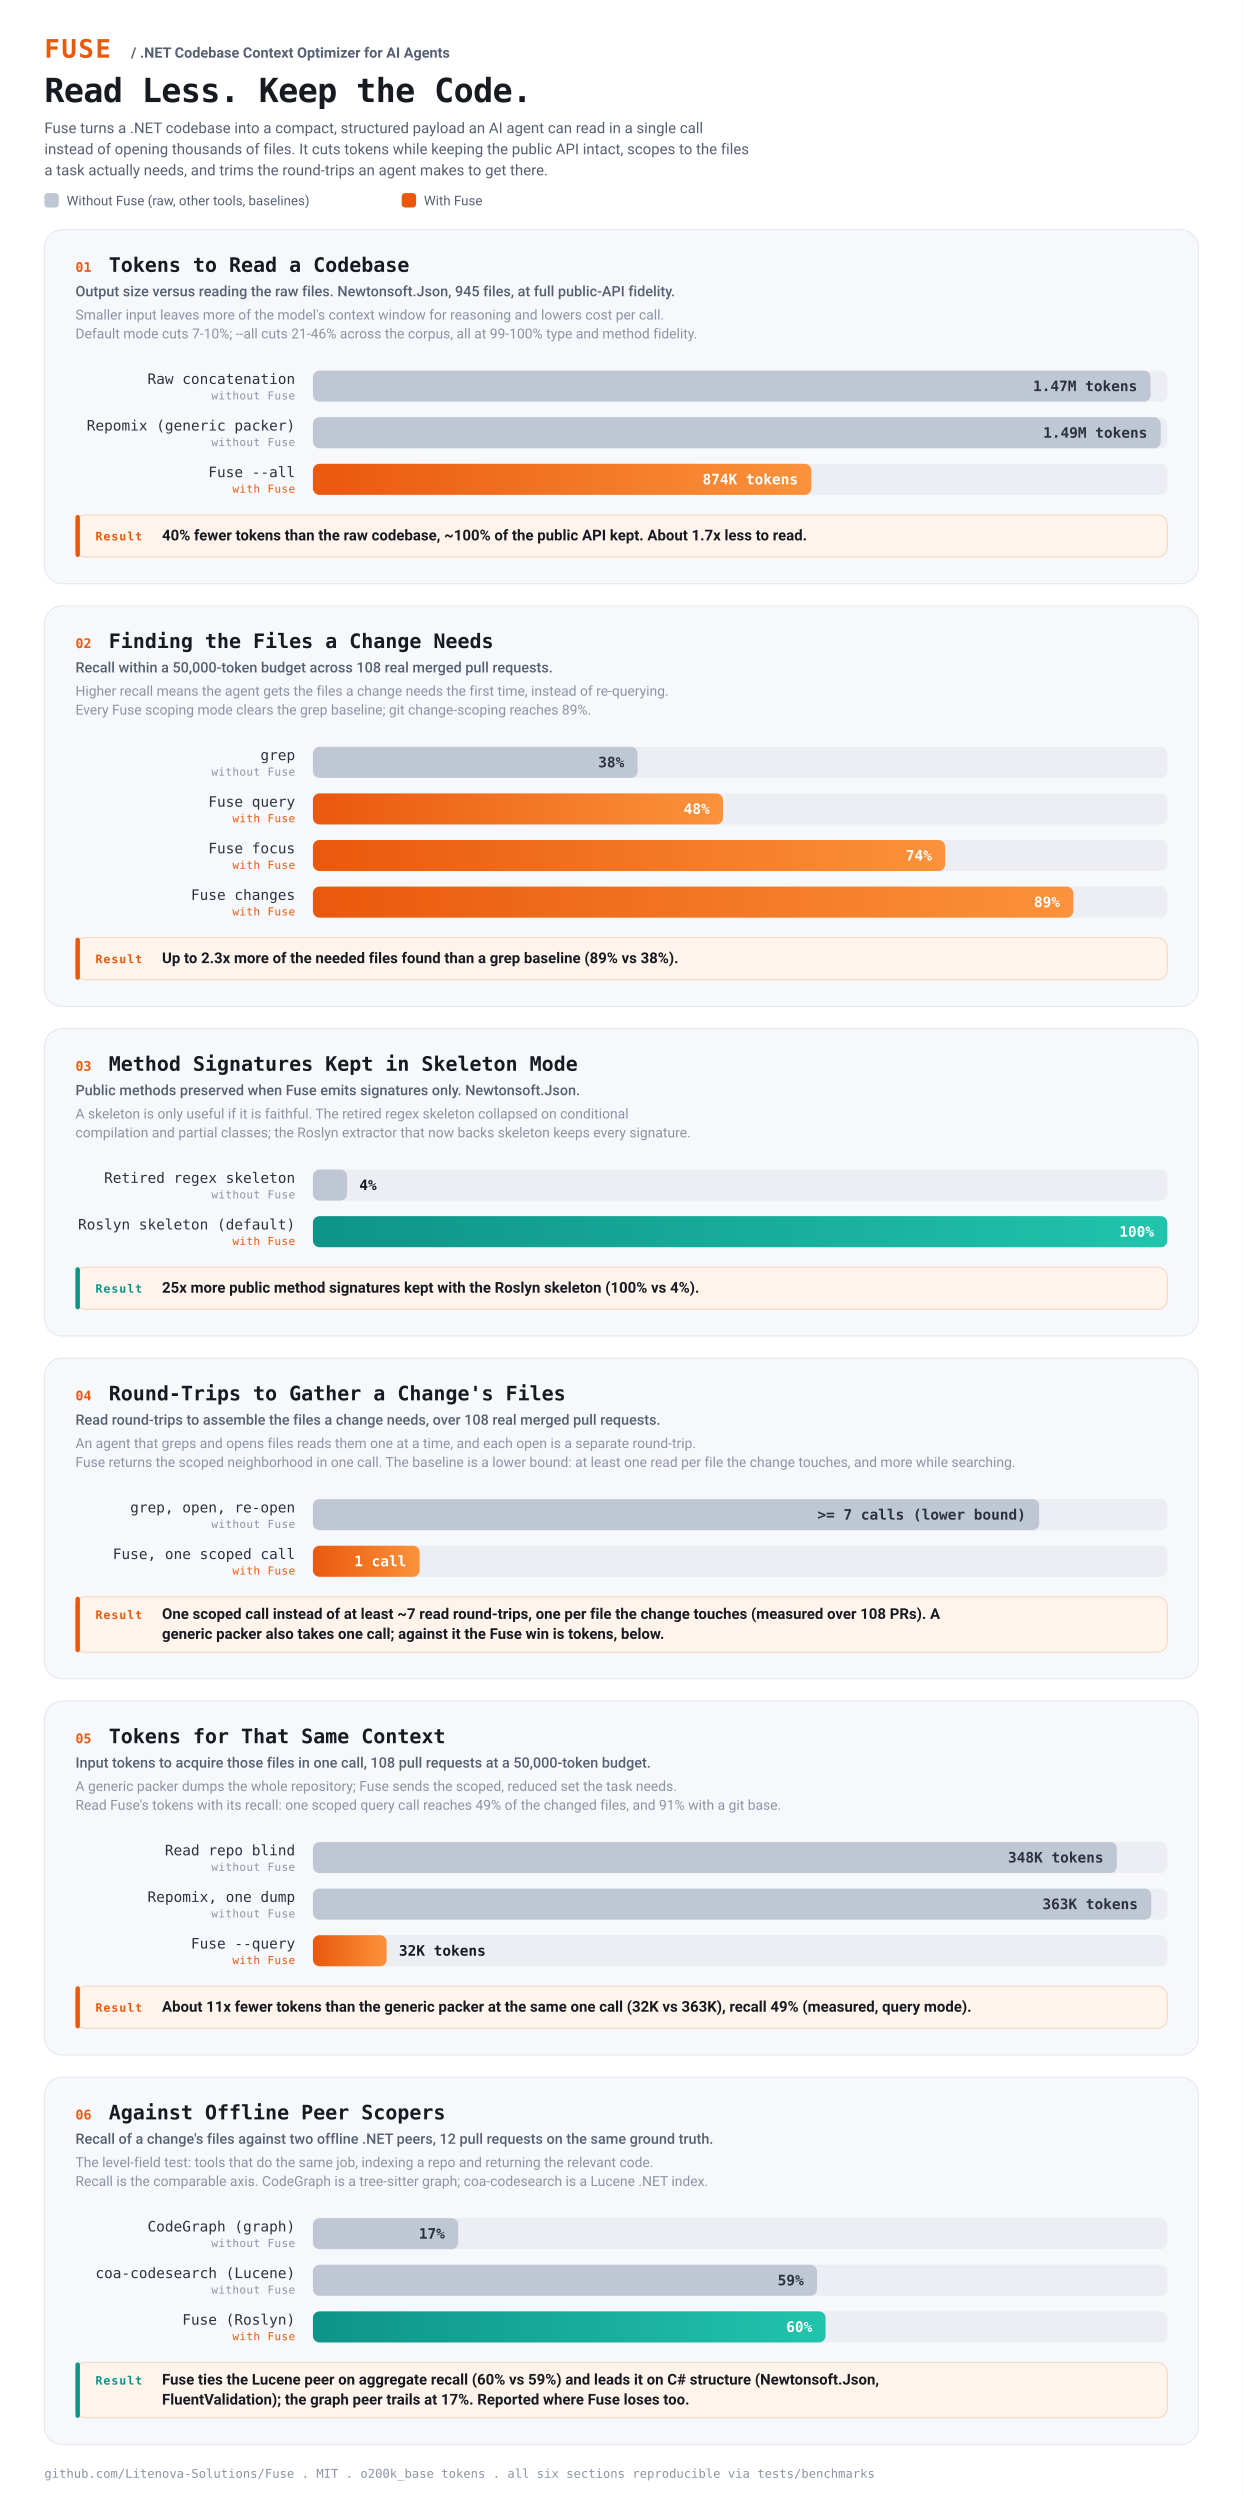
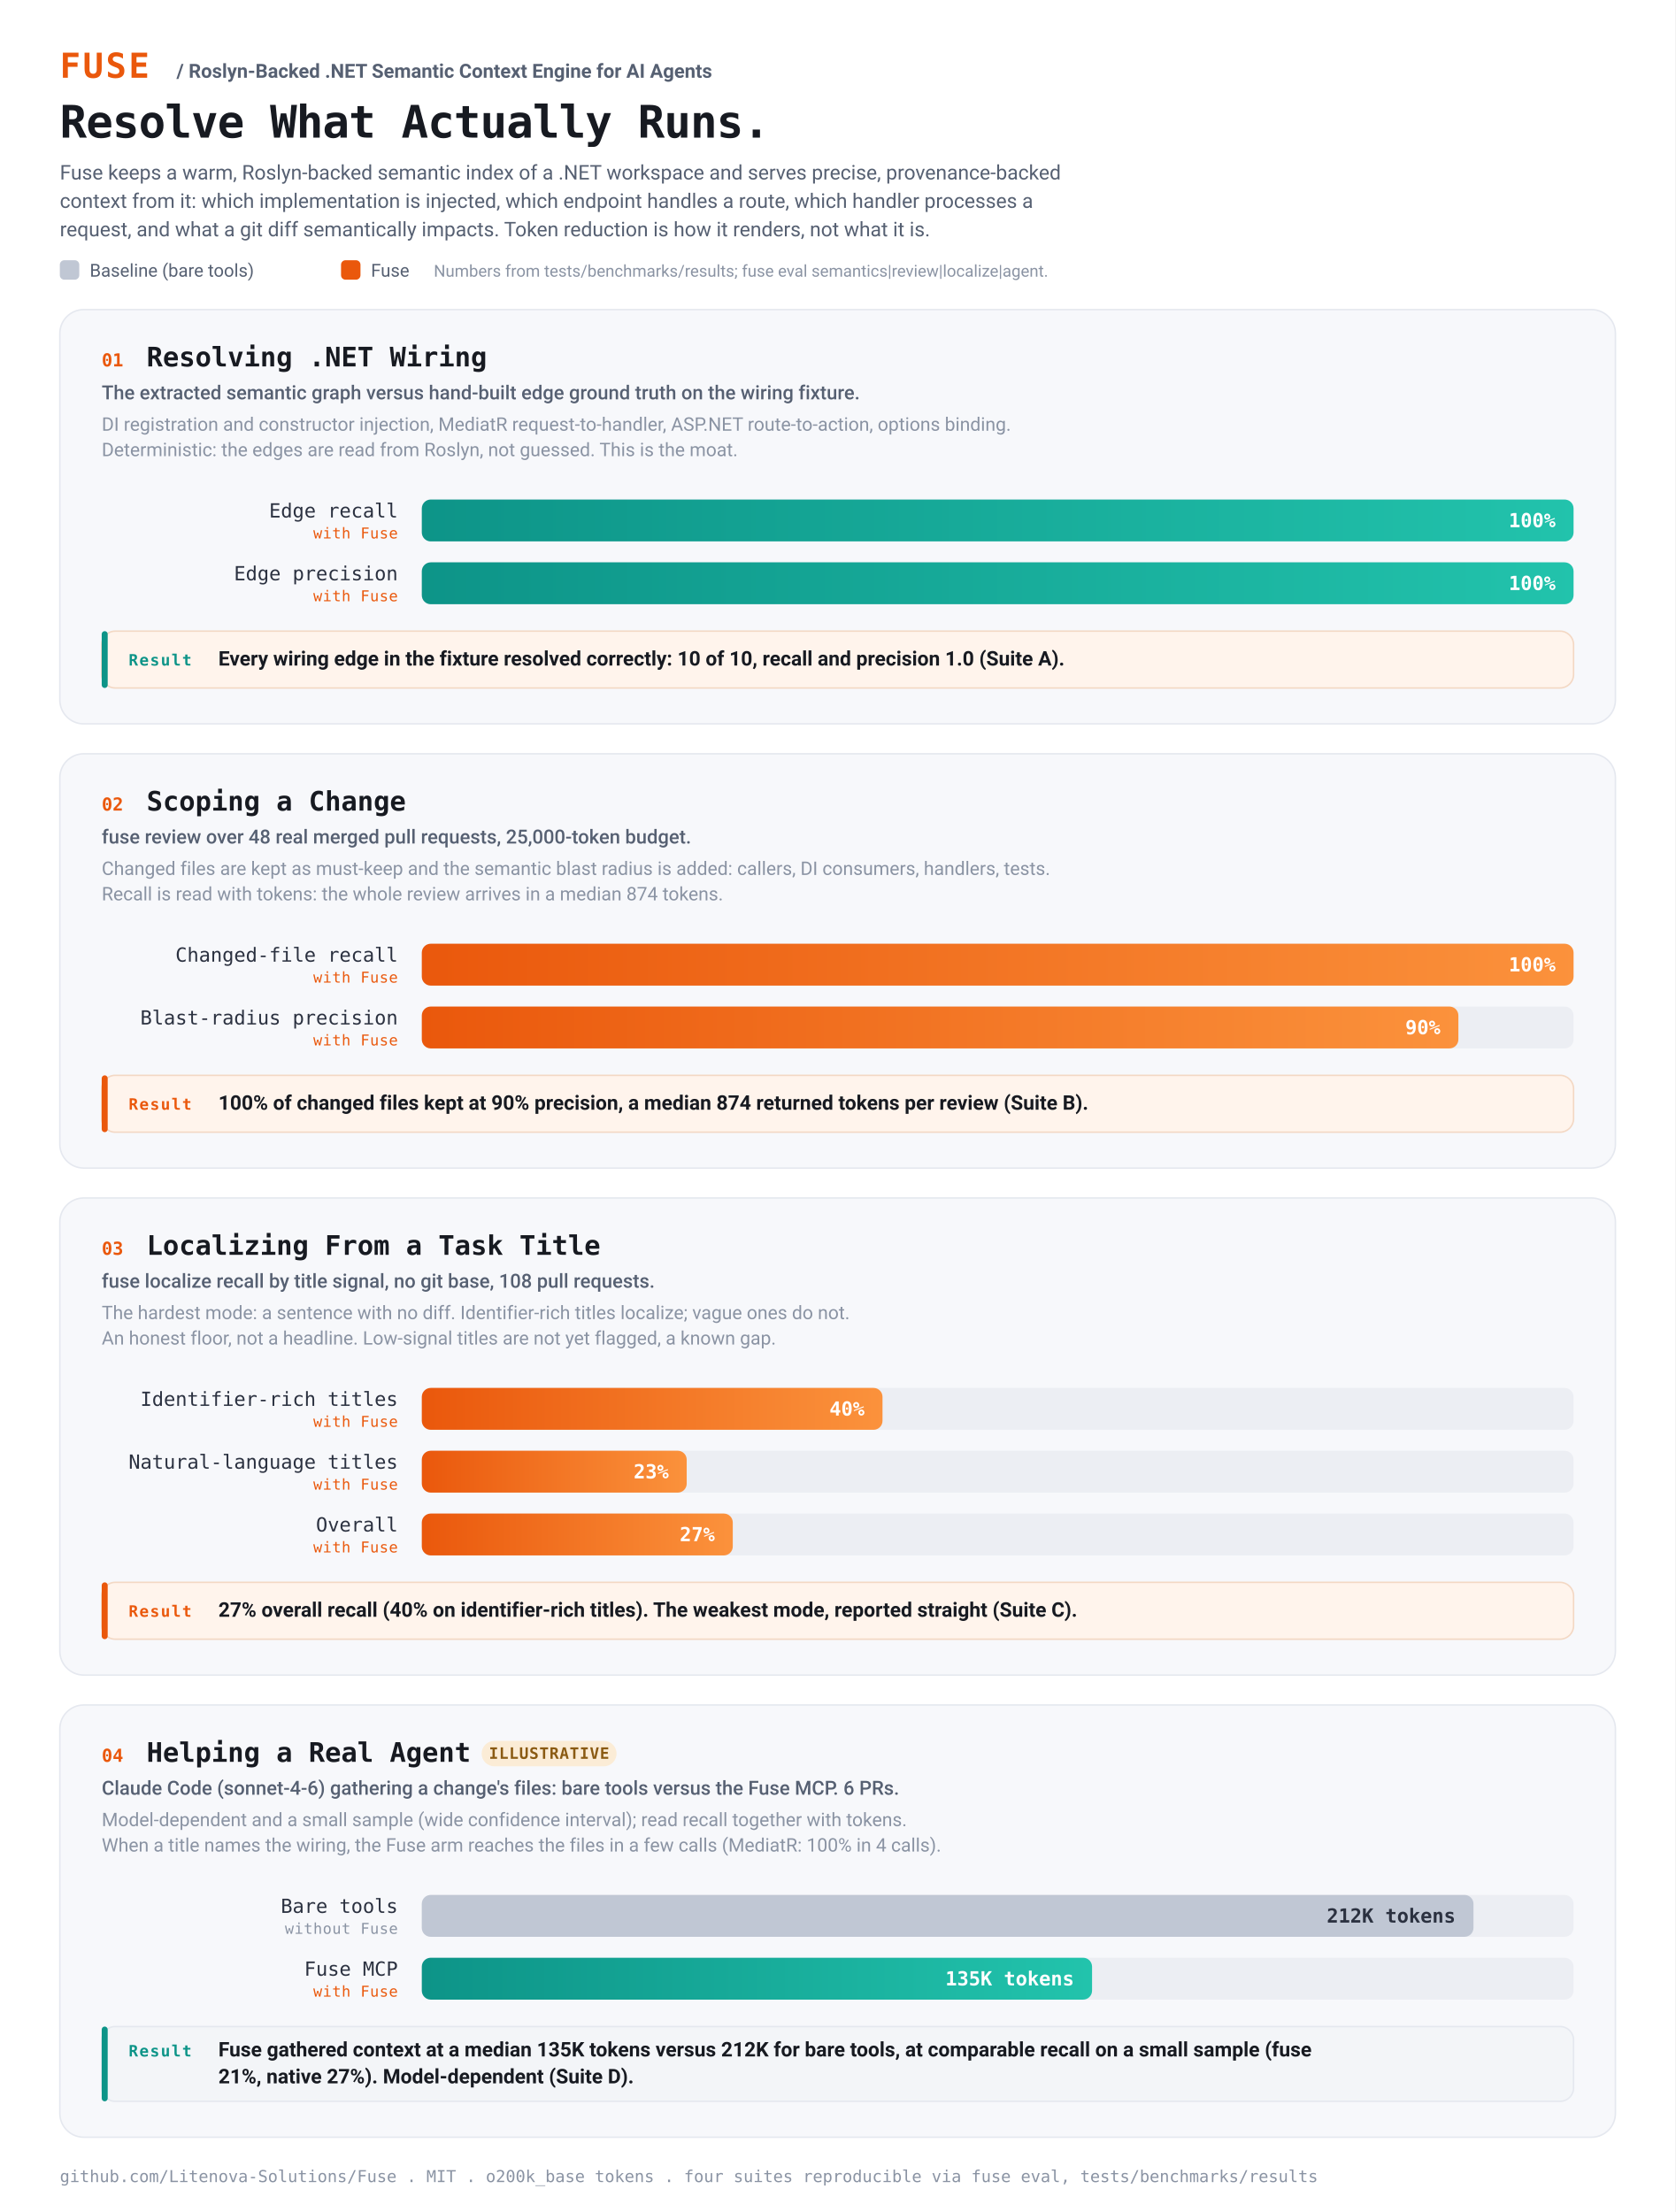
- <svg xmlns="http://www.w3.org/2000/svg" width="1120" height="2253" viewBox="0 0 1120 2253" font-family="system-ui,-apple-system,'Segoe UI',Roboto,sans-serif">
-   <rect x="0" y="0" width="1120" height="2253" fill="#ffffff" />
+ <svg xmlns="http://www.w3.org/2000/svg" width="1120" height="1479" viewBox="0 0 1120 1479" font-family="system-ui,-apple-system,'Segoe UI',Roboto,sans-serif">
+   <rect x="0" y="0" width="1120" height="1479" fill="#ffffff" />
  <text x="40.0" y="52.0" font-family="ui-monospace,'Cascadia Code','SF Mono','JetBrains Mono',Consolas,monospace" font-size="23" fill="#ea580c" text-anchor="start" font-weight="800" letter-spacing="1.5">FUSE</text>
-   <text x="118.0" y="52.0" font-family="system-ui,-apple-system,'Segoe UI',Roboto,sans-serif" font-size="13" fill="#566072" text-anchor="start" font-weight="600">/  .NET Codebase Context Optimizer for AI Agents</text>
-   <text x="40.0" y="92.0" font-family="ui-monospace,'Cascadia Code','SF Mono','JetBrains Mono',Consolas,monospace" font-size="30" fill="#171a21" text-anchor="start" font-weight="800" letter-spacing="-0.5">Read Less. Keep the Code.</text>
-   <text x="40.0" y="120.0" font-family="system-ui,-apple-system,'Segoe UI',Roboto,sans-serif" font-size="13.5" fill="#566072" text-anchor="start" font-weight="400">Fuse turns a .NET codebase into a compact, structured payload an AI agent can read in a single call</text>
-   <text x="40.0" y="139.0" font-family="system-ui,-apple-system,'Segoe UI',Roboto,sans-serif" font-size="13.5" fill="#566072" text-anchor="start" font-weight="400">instead of opening thousands of files. It cuts tokens while keeping the public API intact, scopes to the files</text>
-   <text x="40.0" y="158.0" font-family="system-ui,-apple-system,'Segoe UI',Roboto,sans-serif" font-size="13.5" fill="#566072" text-anchor="start" font-weight="400">a task actually needs, and trims the round-trips an agent makes to get there.</text>
+   <text x="118.0" y="52.0" font-family="system-ui,-apple-system,'Segoe UI',Roboto,sans-serif" font-size="13" fill="#566072" text-anchor="start" font-weight="600">/  Roslyn-Backed .NET Semantic Context Engine for AI Agents</text>
+   <text x="40.0" y="92.0" font-family="ui-monospace,'Cascadia Code','SF Mono','JetBrains Mono',Consolas,monospace" font-size="30" fill="#171a21" text-anchor="start" font-weight="800" letter-spacing="-0.5">Resolve What Actually Runs.</text>
+   <text x="40.0" y="120.0" font-family="system-ui,-apple-system,'Segoe UI',Roboto,sans-serif" font-size="13.5" fill="#566072" text-anchor="start" font-weight="400">Fuse keeps a warm, Roslyn-backed semantic index of a .NET workspace and serves precise, provenance-backed</text>
+   <text x="40.0" y="139.0" font-family="system-ui,-apple-system,'Segoe UI',Roboto,sans-serif" font-size="13.5" fill="#566072" text-anchor="start" font-weight="400">context from it: which implementation is injected, which endpoint handles a route, which handler processes a</text>
+   <text x="40.0" y="158.0" font-family="system-ui,-apple-system,'Segoe UI',Roboto,sans-serif" font-size="13.5" fill="#566072" text-anchor="start" font-weight="400">request, and what a git diff semantically impacts. Token reduction is how it renders, not what it is.</text>
  <rect x="40.0" y="174.0" width="13.0" height="13.0" rx="3" fill="#c0c7d4" />
-   <text x="60.0" y="185.0" font-family="system-ui,-apple-system,'Segoe UI',Roboto,sans-serif" font-size="12" fill="#566072" text-anchor="start" font-weight="400">Without Fuse (raw, other tools, baselines)</text>
-   <rect x="362.0" y="174.0" width="13.0" height="13.0" rx="3" fill="#ea580c" />
-   <text x="382.0" y="185.0" font-family="system-ui,-apple-system,'Segoe UI',Roboto,sans-serif" font-size="12" fill="#566072" text-anchor="start" font-weight="400">With Fuse</text>
-   <rect x="40.0" y="207.0" width="1040.0" height="319.0" rx="16" stroke="#e5e8ef" stroke-width="1" fill="#f7f8fb" />
+   <text x="60.0" y="185.0" font-family="system-ui,-apple-system,'Segoe UI',Roboto,sans-serif" font-size="12" fill="#566072" text-anchor="start" font-weight="400">Baseline (bare tools)</text>
+   <rect x="228.0" y="174.0" width="13.0" height="13.0" rx="3" fill="#ea580c" />
+   <text x="248.0" y="185.0" font-family="system-ui,-apple-system,'Segoe UI',Roboto,sans-serif" font-size="12" fill="#566072" text-anchor="start" font-weight="400">Fuse</text>
+   <text x="290.0" y="185.0" font-family="system-ui,-apple-system,'Segoe UI',Roboto,sans-serif" font-size="11" fill="#8a93a3" text-anchor="start" font-weight="400">Numbers from tests/benchmarks/results; fuse eval semantics|review|localize|agent.</text>
+   <rect x="40.0" y="207.0" width="1040.0" height="277.0" rx="16" stroke="#e5e8ef" stroke-width="1" fill="#f7f8fb" />
  <text x="68.0" y="245.0" font-family="ui-monospace,'Cascadia Code','SF Mono','JetBrains Mono',Consolas,monospace" font-size="12" fill="#ea580c" text-anchor="start" font-weight="700">01</text>
-   <text x="98.0" y="245.0" font-family="ui-monospace,'Cascadia Code','SF Mono','JetBrains Mono',Consolas,monospace" font-size="18" fill="#171a21" text-anchor="start" font-weight="700">Tokens to Read a Codebase</text>
-   <text x="68.0" y="267.0" font-family="system-ui,-apple-system,'Segoe UI',Roboto,sans-serif" font-size="13" fill="#566072" text-anchor="start" font-weight="500">Output size versus reading the raw files. Newtonsoft.Json, 945 files, at full public-API fidelity.</text>
-   <text x="68.0" y="288.0" font-family="system-ui,-apple-system,'Segoe UI',Roboto,sans-serif" font-size="12.5" fill="#8a93a3" text-anchor="start" font-weight="400">Smaller input leaves more of the model's context window for reasoning and lowers cost per call.</text>
-   <text x="68.0" y="305.0" font-family="system-ui,-apple-system,'Segoe UI',Roboto,sans-serif" font-size="12.5" fill="#8a93a3" text-anchor="start" font-weight="400">Default mode cuts 7-10%; --all cuts 21-46% across the corpus, all at 99-100% type and method fidelity.</text>
-   <text x="266.0" y="346.0" font-family="ui-monospace,'Cascadia Code','SF Mono','JetBrains Mono',Consolas,monospace" font-size="13" fill="#2b3140" text-anchor="end" font-weight="500">Raw concatenation</text>
-   <text x="266.0" y="360.0" font-family="ui-monospace,'Cascadia Code','SF Mono','JetBrains Mono',Consolas,monospace" font-size="10" fill="#8a93a3" text-anchor="end" font-weight="400" letter-spacing="0.03em">without Fuse</text>
+   <text x="98.0" y="245.0" font-family="ui-monospace,'Cascadia Code','SF Mono','JetBrains Mono',Consolas,monospace" font-size="18" fill="#171a21" text-anchor="start" font-weight="700">Resolving .NET Wiring</text>
+   <text x="68.0" y="267.0" font-family="system-ui,-apple-system,'Segoe UI',Roboto,sans-serif" font-size="13" fill="#566072" text-anchor="start" font-weight="500">The extracted semantic graph versus hand-built edge ground truth on the wiring fixture.</text>
+   <text x="68.0" y="288.0" font-family="system-ui,-apple-system,'Segoe UI',Roboto,sans-serif" font-size="12.5" fill="#8a93a3" text-anchor="start" font-weight="400">DI registration and constructor injection, MediatR request-to-handler, ASP.NET route-to-action, options binding.</text>
+   <text x="68.0" y="305.0" font-family="system-ui,-apple-system,'Segoe UI',Roboto,sans-serif" font-size="12.5" fill="#8a93a3" text-anchor="start" font-weight="400">Deterministic: the edges are read from Roslyn, not guessed. This is the moat.</text>
+   <text x="266.0" y="346.0" font-family="ui-monospace,'Cascadia Code','SF Mono','JetBrains Mono',Consolas,monospace" font-size="13" fill="#2b3140" text-anchor="end" font-weight="500">Edge recall</text>
+   <text x="266.0" y="360.0" font-family="ui-monospace,'Cascadia Code','SF Mono','JetBrains Mono',Consolas,monospace" font-size="10" fill="#ea580c" text-anchor="end" font-weight="400" letter-spacing="0.03em">with Fuse</text>
  <rect x="282.0" y="334.0" width="770.0" height="28.0" rx="6" fill="#eceef3" />
-   <rect x="282.0" y="334.0" width="754.9" height="28.0" rx="6" fill="#c0c7d4" />
-   <text x="1024.9" y="352.5" font-family="ui-monospace,'Cascadia Code','SF Mono','JetBrains Mono',Consolas,monospace" font-size="13" fill="#2b3140" text-anchor="end" font-weight="700">1.47M tokens</text>
-   <text x="266.0" y="388.0" font-family="ui-monospace,'Cascadia Code','SF Mono','JetBrains Mono',Consolas,monospace" font-size="13" fill="#2b3140" text-anchor="end" font-weight="500">Repomix (generic packer)</text>
-   <text x="266.0" y="402.0" font-family="ui-monospace,'Cascadia Code','SF Mono','JetBrains Mono',Consolas,monospace" font-size="10" fill="#8a93a3" text-anchor="end" font-weight="400" letter-spacing="0.03em">without Fuse</text>
+   <linearGradient id="g1" x1="0" y1="0" x2="1" y2="0">
+     <stop offset="0" stop-color="#0d9488" />
+     <stop offset="1" stop-color="#22c3ac" />
+   </linearGradient>
+   <rect x="282.0" y="334.0" width="770.0" height="28.0" rx="6" fill="url(#g1)" />
+   <text x="1040.0" y="352.5" font-family="ui-monospace,'Cascadia Code','SF Mono','JetBrains Mono',Consolas,monospace" font-size="13" fill="#ffffff" text-anchor="end" font-weight="700">100%</text>
+   <text x="266.0" y="388.0" font-family="ui-monospace,'Cascadia Code','SF Mono','JetBrains Mono',Consolas,monospace" font-size="13" fill="#2b3140" text-anchor="end" font-weight="500">Edge precision</text>
+   <text x="266.0" y="402.0" font-family="ui-monospace,'Cascadia Code','SF Mono','JetBrains Mono',Consolas,monospace" font-size="10" fill="#ea580c" text-anchor="end" font-weight="400" letter-spacing="0.03em">with Fuse</text>
  <rect x="282.0" y="376.0" width="770.0" height="28.0" rx="6" fill="#eceef3" />
-   <rect x="282.0" y="376.0" width="764.0" height="28.0" rx="6" fill="#c0c7d4" />
-   <text x="1034.0" y="394.5" font-family="ui-monospace,'Cascadia Code','SF Mono','JetBrains Mono',Consolas,monospace" font-size="13" fill="#2b3140" text-anchor="end" font-weight="700">1.49M tokens</text>
-   <text x="266.0" y="430.0" font-family="ui-monospace,'Cascadia Code','SF Mono','JetBrains Mono',Consolas,monospace" font-size="13" fill="#2b3140" text-anchor="end" font-weight="500">Fuse --all</text>
-   <text x="266.0" y="444.0" font-family="ui-monospace,'Cascadia Code','SF Mono','JetBrains Mono',Consolas,monospace" font-size="10" fill="#ea580c" text-anchor="end" font-weight="400" letter-spacing="0.03em">with Fuse</text>
-   <rect x="282.0" y="418.0" width="770.0" height="28.0" rx="6" fill="#eceef3" />
-   <linearGradient id="g1" x1="0" y1="0" x2="1" y2="0">
-     <stop offset="0" stop-color="#ea580c" />
-     <stop offset="1" stop-color="#fb923c" />
+   <linearGradient id="g2" x1="0" y1="0" x2="1" y2="0">
+     <stop offset="0" stop-color="#0d9488" />
+     <stop offset="1" stop-color="#22c3ac" />
  </linearGradient>
-   <rect x="282.0" y="418.0" width="449.2" height="28.0" rx="6" fill="url(#g1)" />
-   <text x="719.2" y="436.5" font-family="ui-monospace,'Cascadia Code','SF Mono','JetBrains Mono',Consolas,monospace" font-size="13" fill="#ffffff" text-anchor="end" font-weight="700">874K tokens</text>
-   <rect x="68.0" y="464.0" width="984.0" height="38.0" rx="9" stroke="#f3d8c4" stroke-width="1" fill="#fff4ec" />
-   <rect x="68.0" y="464.0" width="4.0" height="38.0" rx="2" fill="#ea580c" />
-   <text x="86.0" y="487.0" font-family="ui-monospace,'Cascadia Code','SF Mono','JetBrains Mono',Consolas,monospace" font-size="10.5" fill="#ea580c" text-anchor="start" font-weight="700" letter-spacing="0.08em">Result</text>
-   <text x="146.0" y="487.0" font-family="system-ui,-apple-system,'Segoe UI',Roboto,sans-serif" font-size="13.5" fill="#171a21" text-anchor="start" font-weight="600">40% fewer tokens than the raw codebase, ~100% of the public API kept. About 1.7x less to read.</text>
-   <rect x="40.0" y="546.0" width="1040.0" height="361.0" rx="16" stroke="#e5e8ef" stroke-width="1" fill="#f7f8fb" />
-   <text x="68.0" y="584.0" font-family="ui-monospace,'Cascadia Code','SF Mono','JetBrains Mono',Consolas,monospace" font-size="12" fill="#ea580c" text-anchor="start" font-weight="700">02</text>
-   <text x="98.0" y="584.0" font-family="ui-monospace,'Cascadia Code','SF Mono','JetBrains Mono',Consolas,monospace" font-size="18" fill="#171a21" text-anchor="start" font-weight="700">Finding the Files a Change Needs</text>
-   <text x="68.0" y="606.0" font-family="system-ui,-apple-system,'Segoe UI',Roboto,sans-serif" font-size="13" fill="#566072" text-anchor="start" font-weight="500">Recall within a 50,000-token budget across 108 real merged pull requests.</text>
-   <text x="68.0" y="627.0" font-family="system-ui,-apple-system,'Segoe UI',Roboto,sans-serif" font-size="12.5" fill="#8a93a3" text-anchor="start" font-weight="400">Higher recall means the agent gets the files a change needs the first time, instead of re-querying.</text>
-   <text x="68.0" y="644.0" font-family="system-ui,-apple-system,'Segoe UI',Roboto,sans-serif" font-size="12.5" fill="#8a93a3" text-anchor="start" font-weight="400">Every Fuse scoping mode clears the grep baseline; git change-scoping reaches 89%.</text>
-   <text x="266.0" y="685.0" font-family="ui-monospace,'Cascadia Code','SF Mono','JetBrains Mono',Consolas,monospace" font-size="13" fill="#2b3140" text-anchor="end" font-weight="500">grep</text>
-   <text x="266.0" y="699.0" font-family="ui-monospace,'Cascadia Code','SF Mono','JetBrains Mono',Consolas,monospace" font-size="10" fill="#8a93a3" text-anchor="end" font-weight="400" letter-spacing="0.03em">without Fuse</text>
-   <rect x="282.0" y="673.0" width="770.0" height="28.0" rx="6" fill="#eceef3" />
-   <rect x="282.0" y="673.0" width="292.6" height="28.0" rx="6" fill="#c0c7d4" />
-   <text x="562.6" y="691.5" font-family="ui-monospace,'Cascadia Code','SF Mono','JetBrains Mono',Consolas,monospace" font-size="13" fill="#2b3140" text-anchor="end" font-weight="700">38%</text>
-   <text x="266.0" y="727.0" font-family="ui-monospace,'Cascadia Code','SF Mono','JetBrains Mono',Consolas,monospace" font-size="13" fill="#2b3140" text-anchor="end" font-weight="500">Fuse query</text>
-   <text x="266.0" y="741.0" font-family="ui-monospace,'Cascadia Code','SF Mono','JetBrains Mono',Consolas,monospace" font-size="10" fill="#ea580c" text-anchor="end" font-weight="400" letter-spacing="0.03em">with Fuse</text>
-   <rect x="282.0" y="715.0" width="770.0" height="28.0" rx="6" fill="#eceef3" />
-   <linearGradient id="g2" x1="0" y1="0" x2="1" y2="0">
-     <stop offset="0" stop-color="#ea580c" />
-     <stop offset="1" stop-color="#fb923c" />
-   </linearGradient>
-   <rect x="282.0" y="715.0" width="369.6" height="28.0" rx="6" fill="url(#g2)" />
-   <text x="639.6" y="733.5" font-family="ui-monospace,'Cascadia Code','SF Mono','JetBrains Mono',Consolas,monospace" font-size="13" fill="#ffffff" text-anchor="end" font-weight="700">48%</text>
-   <text x="266.0" y="769.0" font-family="ui-monospace,'Cascadia Code','SF Mono','JetBrains Mono',Consolas,monospace" font-size="13" fill="#2b3140" text-anchor="end" font-weight="500">Fuse focus</text>
-   <text x="266.0" y="783.0" font-family="ui-monospace,'Cascadia Code','SF Mono','JetBrains Mono',Consolas,monospace" font-size="10" fill="#ea580c" text-anchor="end" font-weight="400" letter-spacing="0.03em">with Fuse</text>
-   <rect x="282.0" y="757.0" width="770.0" height="28.0" rx="6" fill="#eceef3" />
+   <rect x="282.0" y="376.0" width="770.0" height="28.0" rx="6" fill="url(#g2)" />
+   <text x="1040.0" y="394.5" font-family="ui-monospace,'Cascadia Code','SF Mono','JetBrains Mono',Consolas,monospace" font-size="13" fill="#ffffff" text-anchor="end" font-weight="700">100%</text>
+   <rect x="68.0" y="422.0" width="984.0" height="38.0" rx="9" stroke="#f3d8c4" stroke-width="1" fill="#fff4ec" />
+   <rect x="68.0" y="422.0" width="4.0" height="38.0" rx="2" fill="#0d9488" />
+   <text x="86.0" y="445.0" font-family="ui-monospace,'Cascadia Code','SF Mono','JetBrains Mono',Consolas,monospace" font-size="10.5" fill="#0d9488" text-anchor="start" font-weight="700" letter-spacing="0.08em">Result</text>
+   <text x="146.0" y="445.0" font-family="system-ui,-apple-system,'Segoe UI',Roboto,sans-serif" font-size="13.5" fill="#171a21" text-anchor="start" font-weight="600">Every wiring edge in the fixture resolved correctly: 10 of 10, recall and precision 1.0 (Suite A).</text>
+   <rect x="40.0" y="504.0" width="1040.0" height="277.0" rx="16" stroke="#e5e8ef" stroke-width="1" fill="#f7f8fb" />
+   <text x="68.0" y="542.0" font-family="ui-monospace,'Cascadia Code','SF Mono','JetBrains Mono',Consolas,monospace" font-size="12" fill="#ea580c" text-anchor="start" font-weight="700">02</text>
+   <text x="98.0" y="542.0" font-family="ui-monospace,'Cascadia Code','SF Mono','JetBrains Mono',Consolas,monospace" font-size="18" fill="#171a21" text-anchor="start" font-weight="700">Scoping a Change</text>
+   <text x="68.0" y="564.0" font-family="system-ui,-apple-system,'Segoe UI',Roboto,sans-serif" font-size="13" fill="#566072" text-anchor="start" font-weight="500">fuse review over 48 real merged pull requests, 25,000-token budget.</text>
+   <text x="68.0" y="585.0" font-family="system-ui,-apple-system,'Segoe UI',Roboto,sans-serif" font-size="12.5" fill="#8a93a3" text-anchor="start" font-weight="400">Changed files are kept as must-keep and the semantic blast radius is added: callers, DI consumers, handlers, tests.</text>
+   <text x="68.0" y="602.0" font-family="system-ui,-apple-system,'Segoe UI',Roboto,sans-serif" font-size="12.5" fill="#8a93a3" text-anchor="start" font-weight="400">Recall is read with tokens: the whole review arrives in a median 874 tokens.</text>
+   <text x="266.0" y="643.0" font-family="ui-monospace,'Cascadia Code','SF Mono','JetBrains Mono',Consolas,monospace" font-size="13" fill="#2b3140" text-anchor="end" font-weight="500">Changed-file recall</text>
+   <text x="266.0" y="657.0" font-family="ui-monospace,'Cascadia Code','SF Mono','JetBrains Mono',Consolas,monospace" font-size="10" fill="#ea580c" text-anchor="end" font-weight="400" letter-spacing="0.03em">with Fuse</text>
+   <rect x="282.0" y="631.0" width="770.0" height="28.0" rx="6" fill="#eceef3" />
  <linearGradient id="g3" x1="0" y1="0" x2="1" y2="0">
    <stop offset="0" stop-color="#ea580c" />
    <stop offset="1" stop-color="#fb923c" />
  </linearGradient>
-   <rect x="282.0" y="757.0" width="569.8" height="28.0" rx="6" fill="url(#g3)" />
-   <text x="839.8" y="775.5" font-family="ui-monospace,'Cascadia Code','SF Mono','JetBrains Mono',Consolas,monospace" font-size="13" fill="#ffffff" text-anchor="end" font-weight="700">74%</text>
-   <text x="266.0" y="811.0" font-family="ui-monospace,'Cascadia Code','SF Mono','JetBrains Mono',Consolas,monospace" font-size="13" fill="#2b3140" text-anchor="end" font-weight="500">Fuse changes</text>
-   <text x="266.0" y="825.0" font-family="ui-monospace,'Cascadia Code','SF Mono','JetBrains Mono',Consolas,monospace" font-size="10" fill="#ea580c" text-anchor="end" font-weight="400" letter-spacing="0.03em">with Fuse</text>
-   <rect x="282.0" y="799.0" width="770.0" height="28.0" rx="6" fill="#eceef3" />
+   <rect x="282.0" y="631.0" width="770.0" height="28.0" rx="6" fill="url(#g3)" />
+   <text x="1040.0" y="649.5" font-family="ui-monospace,'Cascadia Code','SF Mono','JetBrains Mono',Consolas,monospace" font-size="13" fill="#ffffff" text-anchor="end" font-weight="700">100%</text>
+   <text x="266.0" y="685.0" font-family="ui-monospace,'Cascadia Code','SF Mono','JetBrains Mono',Consolas,monospace" font-size="13" fill="#2b3140" text-anchor="end" font-weight="500">Blast-radius precision</text>
+   <text x="266.0" y="699.0" font-family="ui-monospace,'Cascadia Code','SF Mono','JetBrains Mono',Consolas,monospace" font-size="10" fill="#ea580c" text-anchor="end" font-weight="400" letter-spacing="0.03em">with Fuse</text>
+   <rect x="282.0" y="673.0" width="770.0" height="28.0" rx="6" fill="#eceef3" />
  <linearGradient id="g4" x1="0" y1="0" x2="1" y2="0">
    <stop offset="0" stop-color="#ea580c" />
    <stop offset="1" stop-color="#fb923c" />
  </linearGradient>
-   <rect x="282.0" y="799.0" width="685.3" height="28.0" rx="6" fill="url(#g4)" />
-   <text x="955.3" y="817.5" font-family="ui-monospace,'Cascadia Code','SF Mono','JetBrains Mono',Consolas,monospace" font-size="13" fill="#ffffff" text-anchor="end" font-weight="700">89%</text>
-   <rect x="68.0" y="845.0" width="984.0" height="38.0" rx="9" stroke="#f3d8c4" stroke-width="1" fill="#fff4ec" />
-   <rect x="68.0" y="845.0" width="4.0" height="38.0" rx="2" fill="#ea580c" />
-   <text x="86.0" y="868.0" font-family="ui-monospace,'Cascadia Code','SF Mono','JetBrains Mono',Consolas,monospace" font-size="10.5" fill="#ea580c" text-anchor="start" font-weight="700" letter-spacing="0.08em">Result</text>
-   <text x="146.0" y="868.0" font-family="system-ui,-apple-system,'Segoe UI',Roboto,sans-serif" font-size="13.5" fill="#171a21" text-anchor="start" font-weight="600">Up to 2.3x more of the needed files found than a grep baseline (89% vs 38%).</text>
-   <rect x="40.0" y="927.0" width="1040.0" height="277.0" rx="16" stroke="#e5e8ef" stroke-width="1" fill="#f7f8fb" />
-   <text x="68.0" y="965.0" font-family="ui-monospace,'Cascadia Code','SF Mono','JetBrains Mono',Consolas,monospace" font-size="12" fill="#ea580c" text-anchor="start" font-weight="700">03</text>
-   <text x="98.0" y="965.0" font-family="ui-monospace,'Cascadia Code','SF Mono','JetBrains Mono',Consolas,monospace" font-size="18" fill="#171a21" text-anchor="start" font-weight="700">Method Signatures Kept in Skeleton Mode</text>
-   <text x="68.0" y="987.0" font-family="system-ui,-apple-system,'Segoe UI',Roboto,sans-serif" font-size="13" fill="#566072" text-anchor="start" font-weight="500">Public methods preserved when Fuse emits signatures only. Newtonsoft.Json.</text>
-   <text x="68.0" y="1008.0" font-family="system-ui,-apple-system,'Segoe UI',Roboto,sans-serif" font-size="12.5" fill="#8a93a3" text-anchor="start" font-weight="400">A skeleton is only useful if it is faithful. The retired regex skeleton collapsed on conditional</text>
-   <text x="68.0" y="1025.0" font-family="system-ui,-apple-system,'Segoe UI',Roboto,sans-serif" font-size="12.5" fill="#8a93a3" text-anchor="start" font-weight="400">compilation and partial classes; the Roslyn extractor that now backs skeleton keeps every signature.</text>
-   <text x="266.0" y="1066.0" font-family="ui-monospace,'Cascadia Code','SF Mono','JetBrains Mono',Consolas,monospace" font-size="13" fill="#2b3140" text-anchor="end" font-weight="500">Retired regex skeleton</text>
-   <text x="266.0" y="1080.0" font-family="ui-monospace,'Cascadia Code','SF Mono','JetBrains Mono',Consolas,monospace" font-size="10" fill="#8a93a3" text-anchor="end" font-weight="400" letter-spacing="0.03em">without Fuse</text>
-   <rect x="282.0" y="1054.0" width="770.0" height="28.0" rx="6" fill="#eceef3" />
-   <rect x="282.0" y="1054.0" width="30.8" height="28.0" rx="6" fill="#c0c7d4" />
-   <text x="323.8" y="1072.5" font-family="ui-monospace,'Cascadia Code','SF Mono','JetBrains Mono',Consolas,monospace" font-size="13" fill="#171a21" text-anchor="start" font-weight="700">4%</text>
-   <text x="266.0" y="1108.0" font-family="ui-monospace,'Cascadia Code','SF Mono','JetBrains Mono',Consolas,monospace" font-size="13" fill="#2b3140" text-anchor="end" font-weight="500">Roslyn skeleton (default)</text>
-   <text x="266.0" y="1122.0" font-family="ui-monospace,'Cascadia Code','SF Mono','JetBrains Mono',Consolas,monospace" font-size="10" fill="#ea580c" text-anchor="end" font-weight="400" letter-spacing="0.03em">with Fuse</text>
-   <rect x="282.0" y="1096.0" width="770.0" height="28.0" rx="6" fill="#eceef3" />
+   <rect x="282.0" y="673.0" width="693.0" height="28.0" rx="6" fill="url(#g4)" />
+   <text x="963.0" y="691.5" font-family="ui-monospace,'Cascadia Code','SF Mono','JetBrains Mono',Consolas,monospace" font-size="13" fill="#ffffff" text-anchor="end" font-weight="700">90%</text>
+   <rect x="68.0" y="719.0" width="984.0" height="38.0" rx="9" stroke="#f3d8c4" stroke-width="1" fill="#fff4ec" />
+   <rect x="68.0" y="719.0" width="4.0" height="38.0" rx="2" fill="#ea580c" />
+   <text x="86.0" y="742.0" font-family="ui-monospace,'Cascadia Code','SF Mono','JetBrains Mono',Consolas,monospace" font-size="10.5" fill="#ea580c" text-anchor="start" font-weight="700" letter-spacing="0.08em">Result</text>
+   <text x="146.0" y="742.0" font-family="system-ui,-apple-system,'Segoe UI',Roboto,sans-serif" font-size="13.5" fill="#171a21" text-anchor="start" font-weight="600">100% of changed files kept at 90% precision, a median 874 returned tokens per review (Suite B).</text>
+   <rect x="40.0" y="801.0" width="1040.0" height="319.0" rx="16" stroke="#e5e8ef" stroke-width="1" fill="#f7f8fb" />
+   <text x="68.0" y="839.0" font-family="ui-monospace,'Cascadia Code','SF Mono','JetBrains Mono',Consolas,monospace" font-size="12" fill="#ea580c" text-anchor="start" font-weight="700">03</text>
+   <text x="98.0" y="839.0" font-family="ui-monospace,'Cascadia Code','SF Mono','JetBrains Mono',Consolas,monospace" font-size="18" fill="#171a21" text-anchor="start" font-weight="700">Localizing From a Task Title</text>
+   <text x="68.0" y="861.0" font-family="system-ui,-apple-system,'Segoe UI',Roboto,sans-serif" font-size="13" fill="#566072" text-anchor="start" font-weight="500">fuse localize recall by title signal, no git base, 108 pull requests.</text>
+   <text x="68.0" y="882.0" font-family="system-ui,-apple-system,'Segoe UI',Roboto,sans-serif" font-size="12.5" fill="#8a93a3" text-anchor="start" font-weight="400">The hardest mode: a sentence with no diff. Identifier-rich titles localize; vague ones do not.</text>
+   <text x="68.0" y="899.0" font-family="system-ui,-apple-system,'Segoe UI',Roboto,sans-serif" font-size="12.5" fill="#8a93a3" text-anchor="start" font-weight="400">An honest floor, not a headline. Low-signal titles are not yet flagged, a known gap.</text>
+   <text x="266.0" y="940.0" font-family="ui-monospace,'Cascadia Code','SF Mono','JetBrains Mono',Consolas,monospace" font-size="13" fill="#2b3140" text-anchor="end" font-weight="500">Identifier-rich titles</text>
+   <text x="266.0" y="954.0" font-family="ui-monospace,'Cascadia Code','SF Mono','JetBrains Mono',Consolas,monospace" font-size="10" fill="#ea580c" text-anchor="end" font-weight="400" letter-spacing="0.03em">with Fuse</text>
+   <rect x="282.0" y="928.0" width="770.0" height="28.0" rx="6" fill="#eceef3" />
  <linearGradient id="g5" x1="0" y1="0" x2="1" y2="0">
-     <stop offset="0" stop-color="#0d9488" />
-     <stop offset="1" stop-color="#22c3ac" />
+     <stop offset="0" stop-color="#ea580c" />
+     <stop offset="1" stop-color="#fb923c" />
  </linearGradient>
-   <rect x="282.0" y="1096.0" width="770.0" height="28.0" rx="6" fill="url(#g5)" />
-   <text x="1040.0" y="1114.5" font-family="ui-monospace,'Cascadia Code','SF Mono','JetBrains Mono',Consolas,monospace" font-size="13" fill="#ffffff" text-anchor="end" font-weight="700">100%</text>
-   <rect x="68.0" y="1142.0" width="984.0" height="38.0" rx="9" stroke="#f3d8c4" stroke-width="1" fill="#fff4ec" />
-   <rect x="68.0" y="1142.0" width="4.0" height="38.0" rx="2" fill="#0d9488" />
-   <text x="86.0" y="1165.0" font-family="ui-monospace,'Cascadia Code','SF Mono','JetBrains Mono',Consolas,monospace" font-size="10.5" fill="#0d9488" text-anchor="start" font-weight="700" letter-spacing="0.08em">Result</text>
-   <text x="146.0" y="1165.0" font-family="system-ui,-apple-system,'Segoe UI',Roboto,sans-serif" font-size="13.5" fill="#171a21" text-anchor="start" font-weight="600">25x more public method signatures kept with the Roslyn skeleton (100% vs 4%).</text>
-   <rect x="40.0" y="1224.0" width="1040.0" height="289.0" rx="16" stroke="#e5e8ef" stroke-width="1" fill="#f7f8fb" />
-   <text x="68.0" y="1262.0" font-family="ui-monospace,'Cascadia Code','SF Mono','JetBrains Mono',Consolas,monospace" font-size="12" fill="#ea580c" text-anchor="start" font-weight="700">04</text>
-   <text x="98.0" y="1262.0" font-family="ui-monospace,'Cascadia Code','SF Mono','JetBrains Mono',Consolas,monospace" font-size="18" fill="#171a21" text-anchor="start" font-weight="700">Round-Trips to Gather a Change's Files</text>
-   <text x="68.0" y="1284.0" font-family="system-ui,-apple-system,'Segoe UI',Roboto,sans-serif" font-size="13" fill="#566072" text-anchor="start" font-weight="500">Read round-trips to assemble the files a change needs, over 108 real merged pull requests.</text>
-   <text x="68.0" y="1305.0" font-family="system-ui,-apple-system,'Segoe UI',Roboto,sans-serif" font-size="12.5" fill="#8a93a3" text-anchor="start" font-weight="400">An agent that greps and opens files reads them one at a time, and each open is a separate round-trip.</text>
-   <text x="68.0" y="1322.0" font-family="system-ui,-apple-system,'Segoe UI',Roboto,sans-serif" font-size="12.5" fill="#8a93a3" text-anchor="start" font-weight="400">Fuse returns the scoped neighborhood in one call. The baseline is a lower bound: at least one read per file the change touches, and more while searching.</text>
-   <text x="266.0" y="1363.0" font-family="ui-monospace,'Cascadia Code','SF Mono','JetBrains Mono',Consolas,monospace" font-size="13" fill="#2b3140" text-anchor="end" font-weight="500">grep, open, re-open</text>
-   <text x="266.0" y="1377.0" font-family="ui-monospace,'Cascadia Code','SF Mono','JetBrains Mono',Consolas,monospace" font-size="10" fill="#8a93a3" text-anchor="end" font-weight="400" letter-spacing="0.03em">without Fuse</text>
-   <rect x="282.0" y="1351.0" width="770.0" height="28.0" rx="6" fill="#eceef3" />
-   <rect x="282.0" y="1351.0" width="654.5" height="28.0" rx="6" fill="#c0c7d4" />
-   <text x="924.5" y="1369.5" font-family="ui-monospace,'Cascadia Code','SF Mono','JetBrains Mono',Consolas,monospace" font-size="13" fill="#2b3140" text-anchor="end" font-weight="700">&gt;= 7 calls (lower bound)</text>
-   <text x="266.0" y="1405.0" font-family="ui-monospace,'Cascadia Code','SF Mono','JetBrains Mono',Consolas,monospace" font-size="13" fill="#2b3140" text-anchor="end" font-weight="500">Fuse, one scoped call</text>
-   <text x="266.0" y="1419.0" font-family="ui-monospace,'Cascadia Code','SF Mono','JetBrains Mono',Consolas,monospace" font-size="10" fill="#ea580c" text-anchor="end" font-weight="400" letter-spacing="0.03em">with Fuse</text>
-   <rect x="282.0" y="1393.0" width="770.0" height="28.0" rx="6" fill="#eceef3" />
+   <rect x="282.0" y="928.0" width="308.0" height="28.0" rx="6" fill="url(#g5)" />
+   <text x="578.0" y="946.5" font-family="ui-monospace,'Cascadia Code','SF Mono','JetBrains Mono',Consolas,monospace" font-size="13" fill="#ffffff" text-anchor="end" font-weight="700">40%</text>
+   <text x="266.0" y="982.0" font-family="ui-monospace,'Cascadia Code','SF Mono','JetBrains Mono',Consolas,monospace" font-size="13" fill="#2b3140" text-anchor="end" font-weight="500">Natural-language titles</text>
+   <text x="266.0" y="996.0" font-family="ui-monospace,'Cascadia Code','SF Mono','JetBrains Mono',Consolas,monospace" font-size="10" fill="#ea580c" text-anchor="end" font-weight="400" letter-spacing="0.03em">with Fuse</text>
+   <rect x="282.0" y="970.0" width="770.0" height="28.0" rx="6" fill="#eceef3" />
  <linearGradient id="g6" x1="0" y1="0" x2="1" y2="0">
    <stop offset="0" stop-color="#ea580c" />
    <stop offset="1" stop-color="#fb923c" />
  </linearGradient>
-   <rect x="282.0" y="1393.0" width="96.2" height="28.0" rx="6" fill="url(#g6)" />
-   <text x="366.2" y="1411.5" font-family="ui-monospace,'Cascadia Code','SF Mono','JetBrains Mono',Consolas,monospace" font-size="13" fill="#ffffff" text-anchor="end" font-weight="700">1 call</text>
-   <rect x="68.0" y="1439.0" width="984.0" height="50.0" rx="9" stroke="#f3d8c4" stroke-width="1" fill="#fff4ec" />
-   <rect x="68.0" y="1439.0" width="4.0" height="50.0" rx="2" fill="#ea580c" />
-   <text x="86.0" y="1459.0" font-family="ui-monospace,'Cascadia Code','SF Mono','JetBrains Mono',Consolas,monospace" font-size="10.5" fill="#ea580c" text-anchor="start" font-weight="700" letter-spacing="0.08em">Result</text>
-   <text x="146.0" y="1459.0" font-family="system-ui,-apple-system,'Segoe UI',Roboto,sans-serif" font-size="13.5" fill="#171a21" text-anchor="start" font-weight="600">One scoped call instead of at least ~7 read round-trips, one per file the change touches (measured over 108 PRs). A</text>
-   <text x="146.0" y="1477.0" font-family="system-ui,-apple-system,'Segoe UI',Roboto,sans-serif" font-size="13.5" fill="#171a21" text-anchor="start" font-weight="600">generic packer also takes one call; against it the Fuse win is tokens, below.</text>
-   <rect x="40.0" y="1533.0" width="1040.0" height="319.0" rx="16" stroke="#e5e8ef" stroke-width="1" fill="#f7f8fb" />
-   <text x="68.0" y="1571.0" font-family="ui-monospace,'Cascadia Code','SF Mono','JetBrains Mono',Consolas,monospace" font-size="12" fill="#ea580c" text-anchor="start" font-weight="700">05</text>
-   <text x="98.0" y="1571.0" font-family="ui-monospace,'Cascadia Code','SF Mono','JetBrains Mono',Consolas,monospace" font-size="18" fill="#171a21" text-anchor="start" font-weight="700">Tokens for That Same Context</text>
-   <text x="68.0" y="1593.0" font-family="system-ui,-apple-system,'Segoe UI',Roboto,sans-serif" font-size="13" fill="#566072" text-anchor="start" font-weight="500">Input tokens to acquire those files in one call, 108 pull requests at a 50,000-token budget.</text>
-   <text x="68.0" y="1614.0" font-family="system-ui,-apple-system,'Segoe UI',Roboto,sans-serif" font-size="12.5" fill="#8a93a3" text-anchor="start" font-weight="400">A generic packer dumps the whole repository; Fuse sends the scoped, reduced set the task needs.</text>
-   <text x="68.0" y="1631.0" font-family="system-ui,-apple-system,'Segoe UI',Roboto,sans-serif" font-size="12.5" fill="#8a93a3" text-anchor="start" font-weight="400">Read Fuse's tokens with its recall: one scoped query call reaches 49% of the changed files, and 91% with a git base.</text>
-   <text x="266.0" y="1672.0" font-family="ui-monospace,'Cascadia Code','SF Mono','JetBrains Mono',Consolas,monospace" font-size="13" fill="#2b3140" text-anchor="end" font-weight="500">Read repo blind</text>
-   <text x="266.0" y="1686.0" font-family="ui-monospace,'Cascadia Code','SF Mono','JetBrains Mono',Consolas,monospace" font-size="10" fill="#8a93a3" text-anchor="end" font-weight="400" letter-spacing="0.03em">without Fuse</text>
-   <rect x="282.0" y="1660.0" width="770.0" height="28.0" rx="6" fill="#eceef3" />
-   <rect x="282.0" y="1660.0" width="724.5" height="28.0" rx="6" fill="#c0c7d4" />
-   <text x="994.5" y="1678.5" font-family="ui-monospace,'Cascadia Code','SF Mono','JetBrains Mono',Consolas,monospace" font-size="13" fill="#2b3140" text-anchor="end" font-weight="700">348K tokens</text>
-   <text x="266.0" y="1714.0" font-family="ui-monospace,'Cascadia Code','SF Mono','JetBrains Mono',Consolas,monospace" font-size="13" fill="#2b3140" text-anchor="end" font-weight="500">Repomix, one dump</text>
-   <text x="266.0" y="1728.0" font-family="ui-monospace,'Cascadia Code','SF Mono','JetBrains Mono',Consolas,monospace" font-size="10" fill="#8a93a3" text-anchor="end" font-weight="400" letter-spacing="0.03em">without Fuse</text>
-   <rect x="282.0" y="1702.0" width="770.0" height="28.0" rx="6" fill="#eceef3" />
-   <rect x="282.0" y="1702.0" width="755.5" height="28.0" rx="6" fill="#c0c7d4" />
-   <text x="1025.5" y="1720.5" font-family="ui-monospace,'Cascadia Code','SF Mono','JetBrains Mono',Consolas,monospace" font-size="13" fill="#2b3140" text-anchor="end" font-weight="700">363K tokens</text>
-   <text x="266.0" y="1756.0" font-family="ui-monospace,'Cascadia Code','SF Mono','JetBrains Mono',Consolas,monospace" font-size="13" fill="#2b3140" text-anchor="end" font-weight="500">Fuse --query</text>
-   <text x="266.0" y="1770.0" font-family="ui-monospace,'Cascadia Code','SF Mono','JetBrains Mono',Consolas,monospace" font-size="10" fill="#ea580c" text-anchor="end" font-weight="400" letter-spacing="0.03em">with Fuse</text>
-   <rect x="282.0" y="1744.0" width="770.0" height="28.0" rx="6" fill="#eceef3" />
+   <rect x="282.0" y="970.0" width="177.1" height="28.0" rx="6" fill="url(#g6)" />
+   <text x="447.1" y="988.5" font-family="ui-monospace,'Cascadia Code','SF Mono','JetBrains Mono',Consolas,monospace" font-size="13" fill="#ffffff" text-anchor="end" font-weight="700">23%</text>
+   <text x="266.0" y="1024.0" font-family="ui-monospace,'Cascadia Code','SF Mono','JetBrains Mono',Consolas,monospace" font-size="13" fill="#2b3140" text-anchor="end" font-weight="500">Overall</text>
+   <text x="266.0" y="1038.0" font-family="ui-monospace,'Cascadia Code','SF Mono','JetBrains Mono',Consolas,monospace" font-size="10" fill="#ea580c" text-anchor="end" font-weight="400" letter-spacing="0.03em">with Fuse</text>
+   <rect x="282.0" y="1012.0" width="770.0" height="28.0" rx="6" fill="#eceef3" />
  <linearGradient id="g7" x1="0" y1="0" x2="1" y2="0">
    <stop offset="0" stop-color="#ea580c" />
    <stop offset="1" stop-color="#fb923c" />
  </linearGradient>
-   <rect x="282.0" y="1744.0" width="66.5" height="28.0" rx="6" fill="url(#g7)" />
-   <text x="359.5" y="1762.5" font-family="ui-monospace,'Cascadia Code','SF Mono','JetBrains Mono',Consolas,monospace" font-size="13" fill="#171a21" text-anchor="start" font-weight="700">32K tokens</text>
-   <rect x="68.0" y="1790.0" width="984.0" height="38.0" rx="9" stroke="#f3d8c4" stroke-width="1" fill="#fff4ec" />
-   <rect x="68.0" y="1790.0" width="4.0" height="38.0" rx="2" fill="#ea580c" />
-   <text x="86.0" y="1813.0" font-family="ui-monospace,'Cascadia Code','SF Mono','JetBrains Mono',Consolas,monospace" font-size="10.5" fill="#ea580c" text-anchor="start" font-weight="700" letter-spacing="0.08em">Result</text>
-   <text x="146.0" y="1813.0" font-family="system-ui,-apple-system,'Segoe UI',Roboto,sans-serif" font-size="13.5" fill="#171a21" text-anchor="start" font-weight="600">About 11x fewer tokens than the generic packer at the same one call (32K vs 363K), recall 49% (measured, query mode).</text>
-   <rect x="40.0" y="1872.0" width="1040.0" height="331.0" rx="16" stroke="#e5e8ef" stroke-width="1" fill="#f7f8fb" />
-   <text x="68.0" y="1910.0" font-family="ui-monospace,'Cascadia Code','SF Mono','JetBrains Mono',Consolas,monospace" font-size="12" fill="#ea580c" text-anchor="start" font-weight="700">06</text>
-   <text x="98.0" y="1910.0" font-family="ui-monospace,'Cascadia Code','SF Mono','JetBrains Mono',Consolas,monospace" font-size="18" fill="#171a21" text-anchor="start" font-weight="700">Against Offline Peer Scopers</text>
-   <text x="68.0" y="1932.0" font-family="system-ui,-apple-system,'Segoe UI',Roboto,sans-serif" font-size="13" fill="#566072" text-anchor="start" font-weight="500">Recall of a change's files against two offline .NET peers, 12 pull requests on the same ground truth.</text>
-   <text x="68.0" y="1953.0" font-family="system-ui,-apple-system,'Segoe UI',Roboto,sans-serif" font-size="12.5" fill="#8a93a3" text-anchor="start" font-weight="400">The level-field test: tools that do the same job, indexing a repo and returning the relevant code.</text>
-   <text x="68.0" y="1970.0" font-family="system-ui,-apple-system,'Segoe UI',Roboto,sans-serif" font-size="12.5" fill="#8a93a3" text-anchor="start" font-weight="400">Recall is the comparable axis. CodeGraph is a tree-sitter graph; coa-codesearch is a Lucene .NET index.</text>
-   <text x="266.0" y="2011.0" font-family="ui-monospace,'Cascadia Code','SF Mono','JetBrains Mono',Consolas,monospace" font-size="13" fill="#2b3140" text-anchor="end" font-weight="500">CodeGraph (graph)</text>
-   <text x="266.0" y="2025.0" font-family="ui-monospace,'Cascadia Code','SF Mono','JetBrains Mono',Consolas,monospace" font-size="10" fill="#8a93a3" text-anchor="end" font-weight="400" letter-spacing="0.03em">without Fuse</text>
-   <rect x="282.0" y="1999.0" width="770.0" height="28.0" rx="6" fill="#eceef3" />
-   <rect x="282.0" y="1999.0" width="130.9" height="28.0" rx="6" fill="#c0c7d4" />
-   <text x="400.9" y="2017.5" font-family="ui-monospace,'Cascadia Code','SF Mono','JetBrains Mono',Consolas,monospace" font-size="13" fill="#2b3140" text-anchor="end" font-weight="700">17%</text>
-   <text x="266.0" y="2053.0" font-family="ui-monospace,'Cascadia Code','SF Mono','JetBrains Mono',Consolas,monospace" font-size="13" fill="#2b3140" text-anchor="end" font-weight="500">coa-codesearch (Lucene)</text>
-   <text x="266.0" y="2067.0" font-family="ui-monospace,'Cascadia Code','SF Mono','JetBrains Mono',Consolas,monospace" font-size="10" fill="#8a93a3" text-anchor="end" font-weight="400" letter-spacing="0.03em">without Fuse</text>
-   <rect x="282.0" y="2041.0" width="770.0" height="28.0" rx="6" fill="#eceef3" />
-   <rect x="282.0" y="2041.0" width="454.3" height="28.0" rx="6" fill="#c0c7d4" />
-   <text x="724.3" y="2059.5" font-family="ui-monospace,'Cascadia Code','SF Mono','JetBrains Mono',Consolas,monospace" font-size="13" fill="#2b3140" text-anchor="end" font-weight="700">59%</text>
-   <text x="266.0" y="2095.0" font-family="ui-monospace,'Cascadia Code','SF Mono','JetBrains Mono',Consolas,monospace" font-size="13" fill="#2b3140" text-anchor="end" font-weight="500">Fuse (Roslyn)</text>
-   <text x="266.0" y="2109.0" font-family="ui-monospace,'Cascadia Code','SF Mono','JetBrains Mono',Consolas,monospace" font-size="10" fill="#ea580c" text-anchor="end" font-weight="400" letter-spacing="0.03em">with Fuse</text>
-   <rect x="282.0" y="2083.0" width="770.0" height="28.0" rx="6" fill="#eceef3" />
+   <rect x="282.0" y="1012.0" width="207.9" height="28.0" rx="6" fill="url(#g7)" />
+   <text x="477.9" y="1030.5" font-family="ui-monospace,'Cascadia Code','SF Mono','JetBrains Mono',Consolas,monospace" font-size="13" fill="#ffffff" text-anchor="end" font-weight="700">27%</text>
+   <rect x="68.0" y="1058.0" width="984.0" height="38.0" rx="9" stroke="#f3d8c4" stroke-width="1" fill="#fff4ec" />
+   <rect x="68.0" y="1058.0" width="4.0" height="38.0" rx="2" fill="#ea580c" />
+   <text x="86.0" y="1081.0" font-family="ui-monospace,'Cascadia Code','SF Mono','JetBrains Mono',Consolas,monospace" font-size="10.5" fill="#ea580c" text-anchor="start" font-weight="700" letter-spacing="0.08em">Result</text>
+   <text x="146.0" y="1081.0" font-family="system-ui,-apple-system,'Segoe UI',Roboto,sans-serif" font-size="13.5" fill="#171a21" text-anchor="start" font-weight="600">27% overall recall (40% on identifier-rich titles). The weakest mode, reported straight (Suite C).</text>
+   <rect x="40.0" y="1140.0" width="1040.0" height="289.0" rx="16" stroke="#e5e8ef" stroke-width="1" fill="#f7f8fb" />
+   <text x="68.0" y="1178.0" font-family="ui-monospace,'Cascadia Code','SF Mono','JetBrains Mono',Consolas,monospace" font-size="12" fill="#ea580c" text-anchor="start" font-weight="700">04</text>
+   <text x="98.0" y="1178.0" font-family="ui-monospace,'Cascadia Code','SF Mono','JetBrains Mono',Consolas,monospace" font-size="18" fill="#171a21" text-anchor="start" font-weight="700">Helping a Real Agent</text>
+   <rect x="322.0" y="1164.0" width="90.2" height="17.0" rx="8.5" fill="#fbecd6" />
+   <text x="367.1" y="1176.0" font-family="ui-monospace,'Cascadia Code','SF Mono','JetBrains Mono',Consolas,monospace" font-size="10.5" fill="#8a5a12" text-anchor="middle" font-weight="600" letter-spacing="0.04em">ILLUSTRATIVE</text>
+   <text x="68.0" y="1200.0" font-family="system-ui,-apple-system,'Segoe UI',Roboto,sans-serif" font-size="13" fill="#566072" text-anchor="start" font-weight="500">Claude Code (sonnet-4-6) gathering a change's files: bare tools versus the Fuse MCP. 6 PRs.</text>
+   <text x="68.0" y="1221.0" font-family="system-ui,-apple-system,'Segoe UI',Roboto,sans-serif" font-size="12.5" fill="#8a93a3" text-anchor="start" font-weight="400">Model-dependent and a small sample (wide confidence interval); read recall together with tokens.</text>
+   <text x="68.0" y="1238.0" font-family="system-ui,-apple-system,'Segoe UI',Roboto,sans-serif" font-size="12.5" fill="#8a93a3" text-anchor="start" font-weight="400">When a title names the wiring, the Fuse arm reaches the files in a few calls (MediatR: 100% in 4 calls).</text>
+   <text x="266.0" y="1279.0" font-family="ui-monospace,'Cascadia Code','SF Mono','JetBrains Mono',Consolas,monospace" font-size="13" fill="#2b3140" text-anchor="end" font-weight="500">Bare tools</text>
+   <text x="266.0" y="1293.0" font-family="ui-monospace,'Cascadia Code','SF Mono','JetBrains Mono',Consolas,monospace" font-size="10" fill="#8a93a3" text-anchor="end" font-weight="400" letter-spacing="0.03em">without Fuse</text>
+   <rect x="282.0" y="1267.0" width="770.0" height="28.0" rx="6" fill="#eceef3" />
+   <rect x="282.0" y="1267.0" width="703.1" height="28.0" rx="6" fill="#c0c7d4" />
+   <text x="973.1" y="1285.5" font-family="ui-monospace,'Cascadia Code','SF Mono','JetBrains Mono',Consolas,monospace" font-size="13" fill="#2b3140" text-anchor="end" font-weight="700">212K tokens</text>
+   <text x="266.0" y="1321.0" font-family="ui-monospace,'Cascadia Code','SF Mono','JetBrains Mono',Consolas,monospace" font-size="13" fill="#2b3140" text-anchor="end" font-weight="500">Fuse MCP</text>
+   <text x="266.0" y="1335.0" font-family="ui-monospace,'Cascadia Code','SF Mono','JetBrains Mono',Consolas,monospace" font-size="10" fill="#ea580c" text-anchor="end" font-weight="400" letter-spacing="0.03em">with Fuse</text>
+   <rect x="282.0" y="1309.0" width="770.0" height="28.0" rx="6" fill="#eceef3" />
  <linearGradient id="g8" x1="0" y1="0" x2="1" y2="0">
    <stop offset="0" stop-color="#0d9488" />
    <stop offset="1" stop-color="#22c3ac" />
  </linearGradient>
-   <rect x="282.0" y="2083.0" width="462.0" height="28.0" rx="6" fill="url(#g8)" />
-   <text x="732.0" y="2101.5" font-family="ui-monospace,'Cascadia Code','SF Mono','JetBrains Mono',Consolas,monospace" font-size="13" fill="#ffffff" text-anchor="end" font-weight="700">60%</text>
-   <rect x="68.0" y="2129.0" width="984.0" height="50.0" rx="9" stroke="#f3d8c4" stroke-width="1" fill="#fff4ec" />
-   <rect x="68.0" y="2129.0" width="4.0" height="50.0" rx="2" fill="#0d9488" />
-   <text x="86.0" y="2149.0" font-family="ui-monospace,'Cascadia Code','SF Mono','JetBrains Mono',Consolas,monospace" font-size="10.5" fill="#0d9488" text-anchor="start" font-weight="700" letter-spacing="0.08em">Result</text>
-   <text x="146.0" y="2149.0" font-family="system-ui,-apple-system,'Segoe UI',Roboto,sans-serif" font-size="13.5" fill="#171a21" text-anchor="start" font-weight="600">Fuse ties the Lucene peer on aggregate recall (60% vs 59%) and leads it on C# structure (Newtonsoft.Json,</text>
-   <text x="146.0" y="2167.0" font-family="system-ui,-apple-system,'Segoe UI',Roboto,sans-serif" font-size="13.5" fill="#171a21" text-anchor="start" font-weight="600">FluentValidation); the graph peer trails at 17%. Reported where Fuse loses too.</text>
-   <text x="40" y="2233" font-family="ui-monospace,'Cascadia Code','SF Mono','JetBrains Mono',Consolas,monospace" font-size="11" fill="#8a93a3">github.com/Litenova-Solutions/Fuse  .  MIT  .  o200k_base tokens  .  all six sections reproducible via tests/benchmarks</text>
+   <rect x="282.0" y="1309.0" width="448.1" height="28.0" rx="6" fill="url(#g8)" />
+   <text x="718.1" y="1327.5" font-family="ui-monospace,'Cascadia Code','SF Mono','JetBrains Mono',Consolas,monospace" font-size="13" fill="#ffffff" text-anchor="end" font-weight="700">135K tokens</text>
+   <rect x="68.0" y="1355.0" width="984.0" height="50.0" rx="9" stroke="#e5e8ef" stroke-width="1" fill="#f3f5f8" />
+   <rect x="68.0" y="1355.0" width="4.0" height="50.0" rx="2" fill="#0d9488" />
+   <text x="86.0" y="1375.0" font-family="ui-monospace,'Cascadia Code','SF Mono','JetBrains Mono',Consolas,monospace" font-size="10.5" fill="#0d9488" text-anchor="start" font-weight="700" letter-spacing="0.08em">Result</text>
+   <text x="146.0" y="1375.0" font-family="system-ui,-apple-system,'Segoe UI',Roboto,sans-serif" font-size="13.5" fill="#171a21" text-anchor="start" font-weight="600">Fuse gathered context at a median 135K tokens versus 212K for bare tools, at comparable recall on a small sample (fuse</text>
+   <text x="146.0" y="1393.0" font-family="system-ui,-apple-system,'Segoe UI',Roboto,sans-serif" font-size="13.5" fill="#171a21" text-anchor="start" font-weight="600">21%, native 27%). Model-dependent (Suite D).</text>
+   <text x="40" y="1459" font-family="ui-monospace,'Cascadia Code','SF Mono','JetBrains Mono',Consolas,monospace" font-size="11" fill="#8a93a3">github.com/Litenova-Solutions/Fuse  .  MIT  .  o200k_base tokens  .  four suites reproducible via fuse eval, tests/benchmarks/results</text>
</svg>
